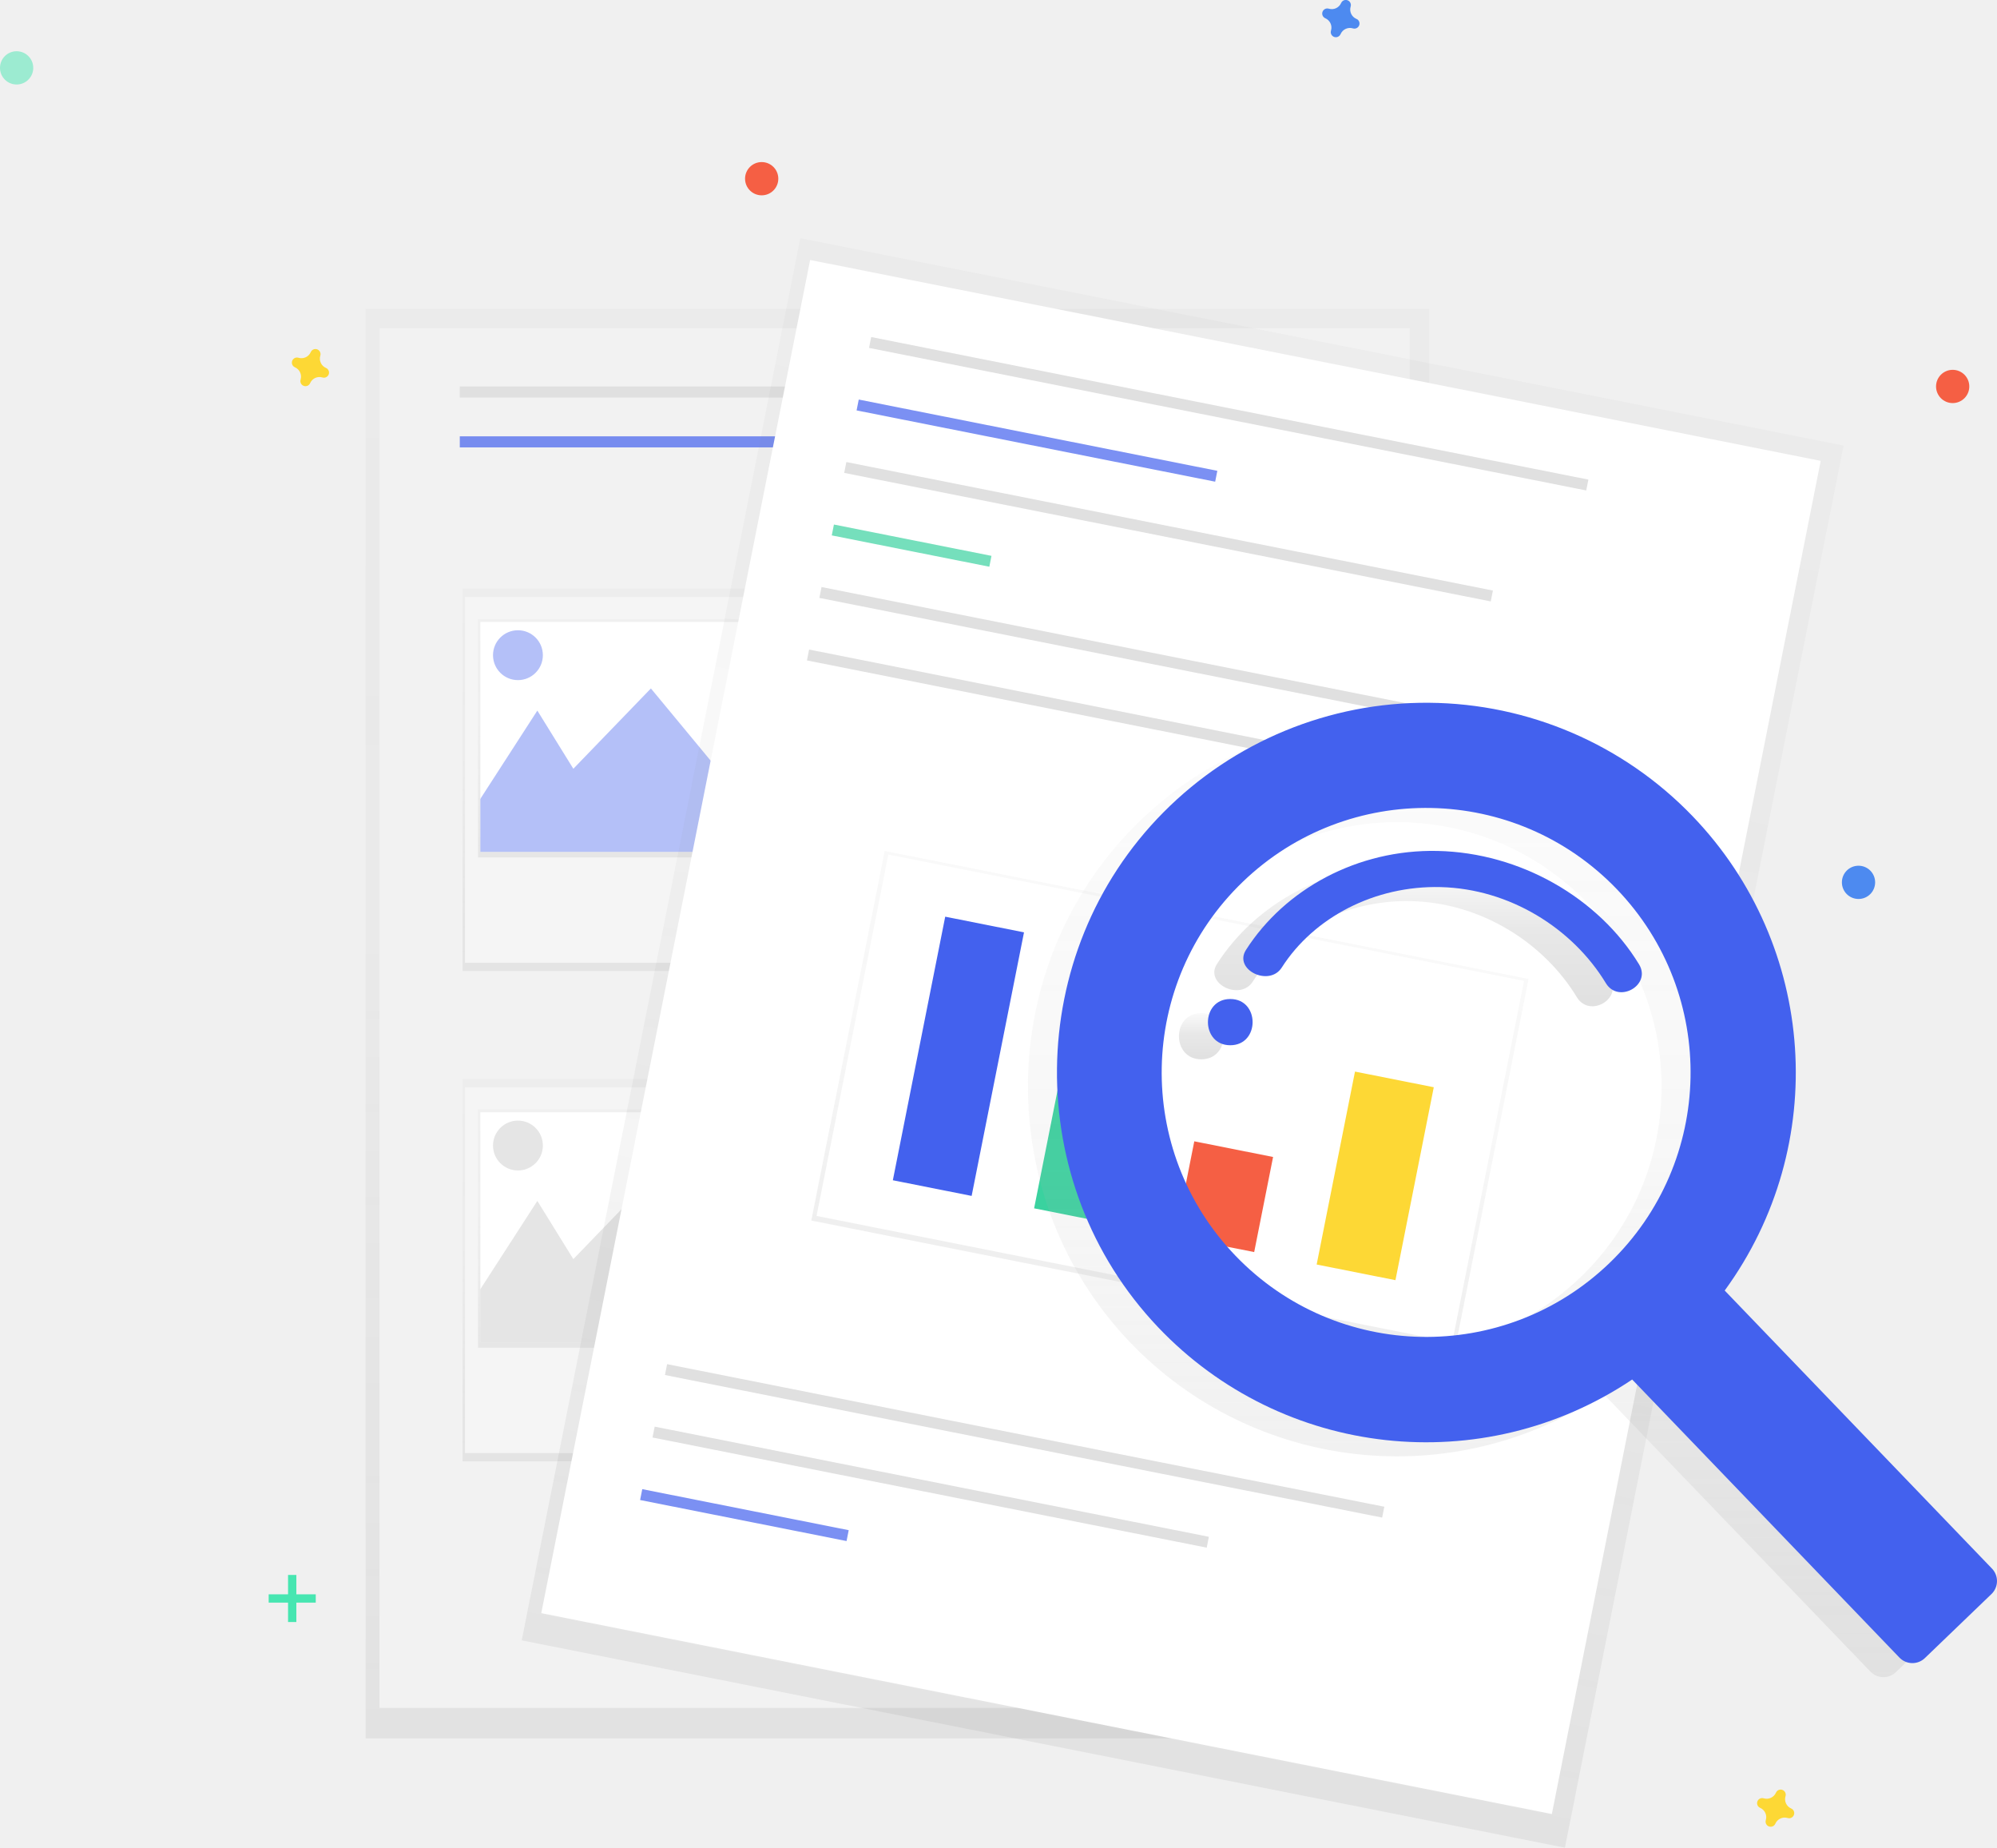
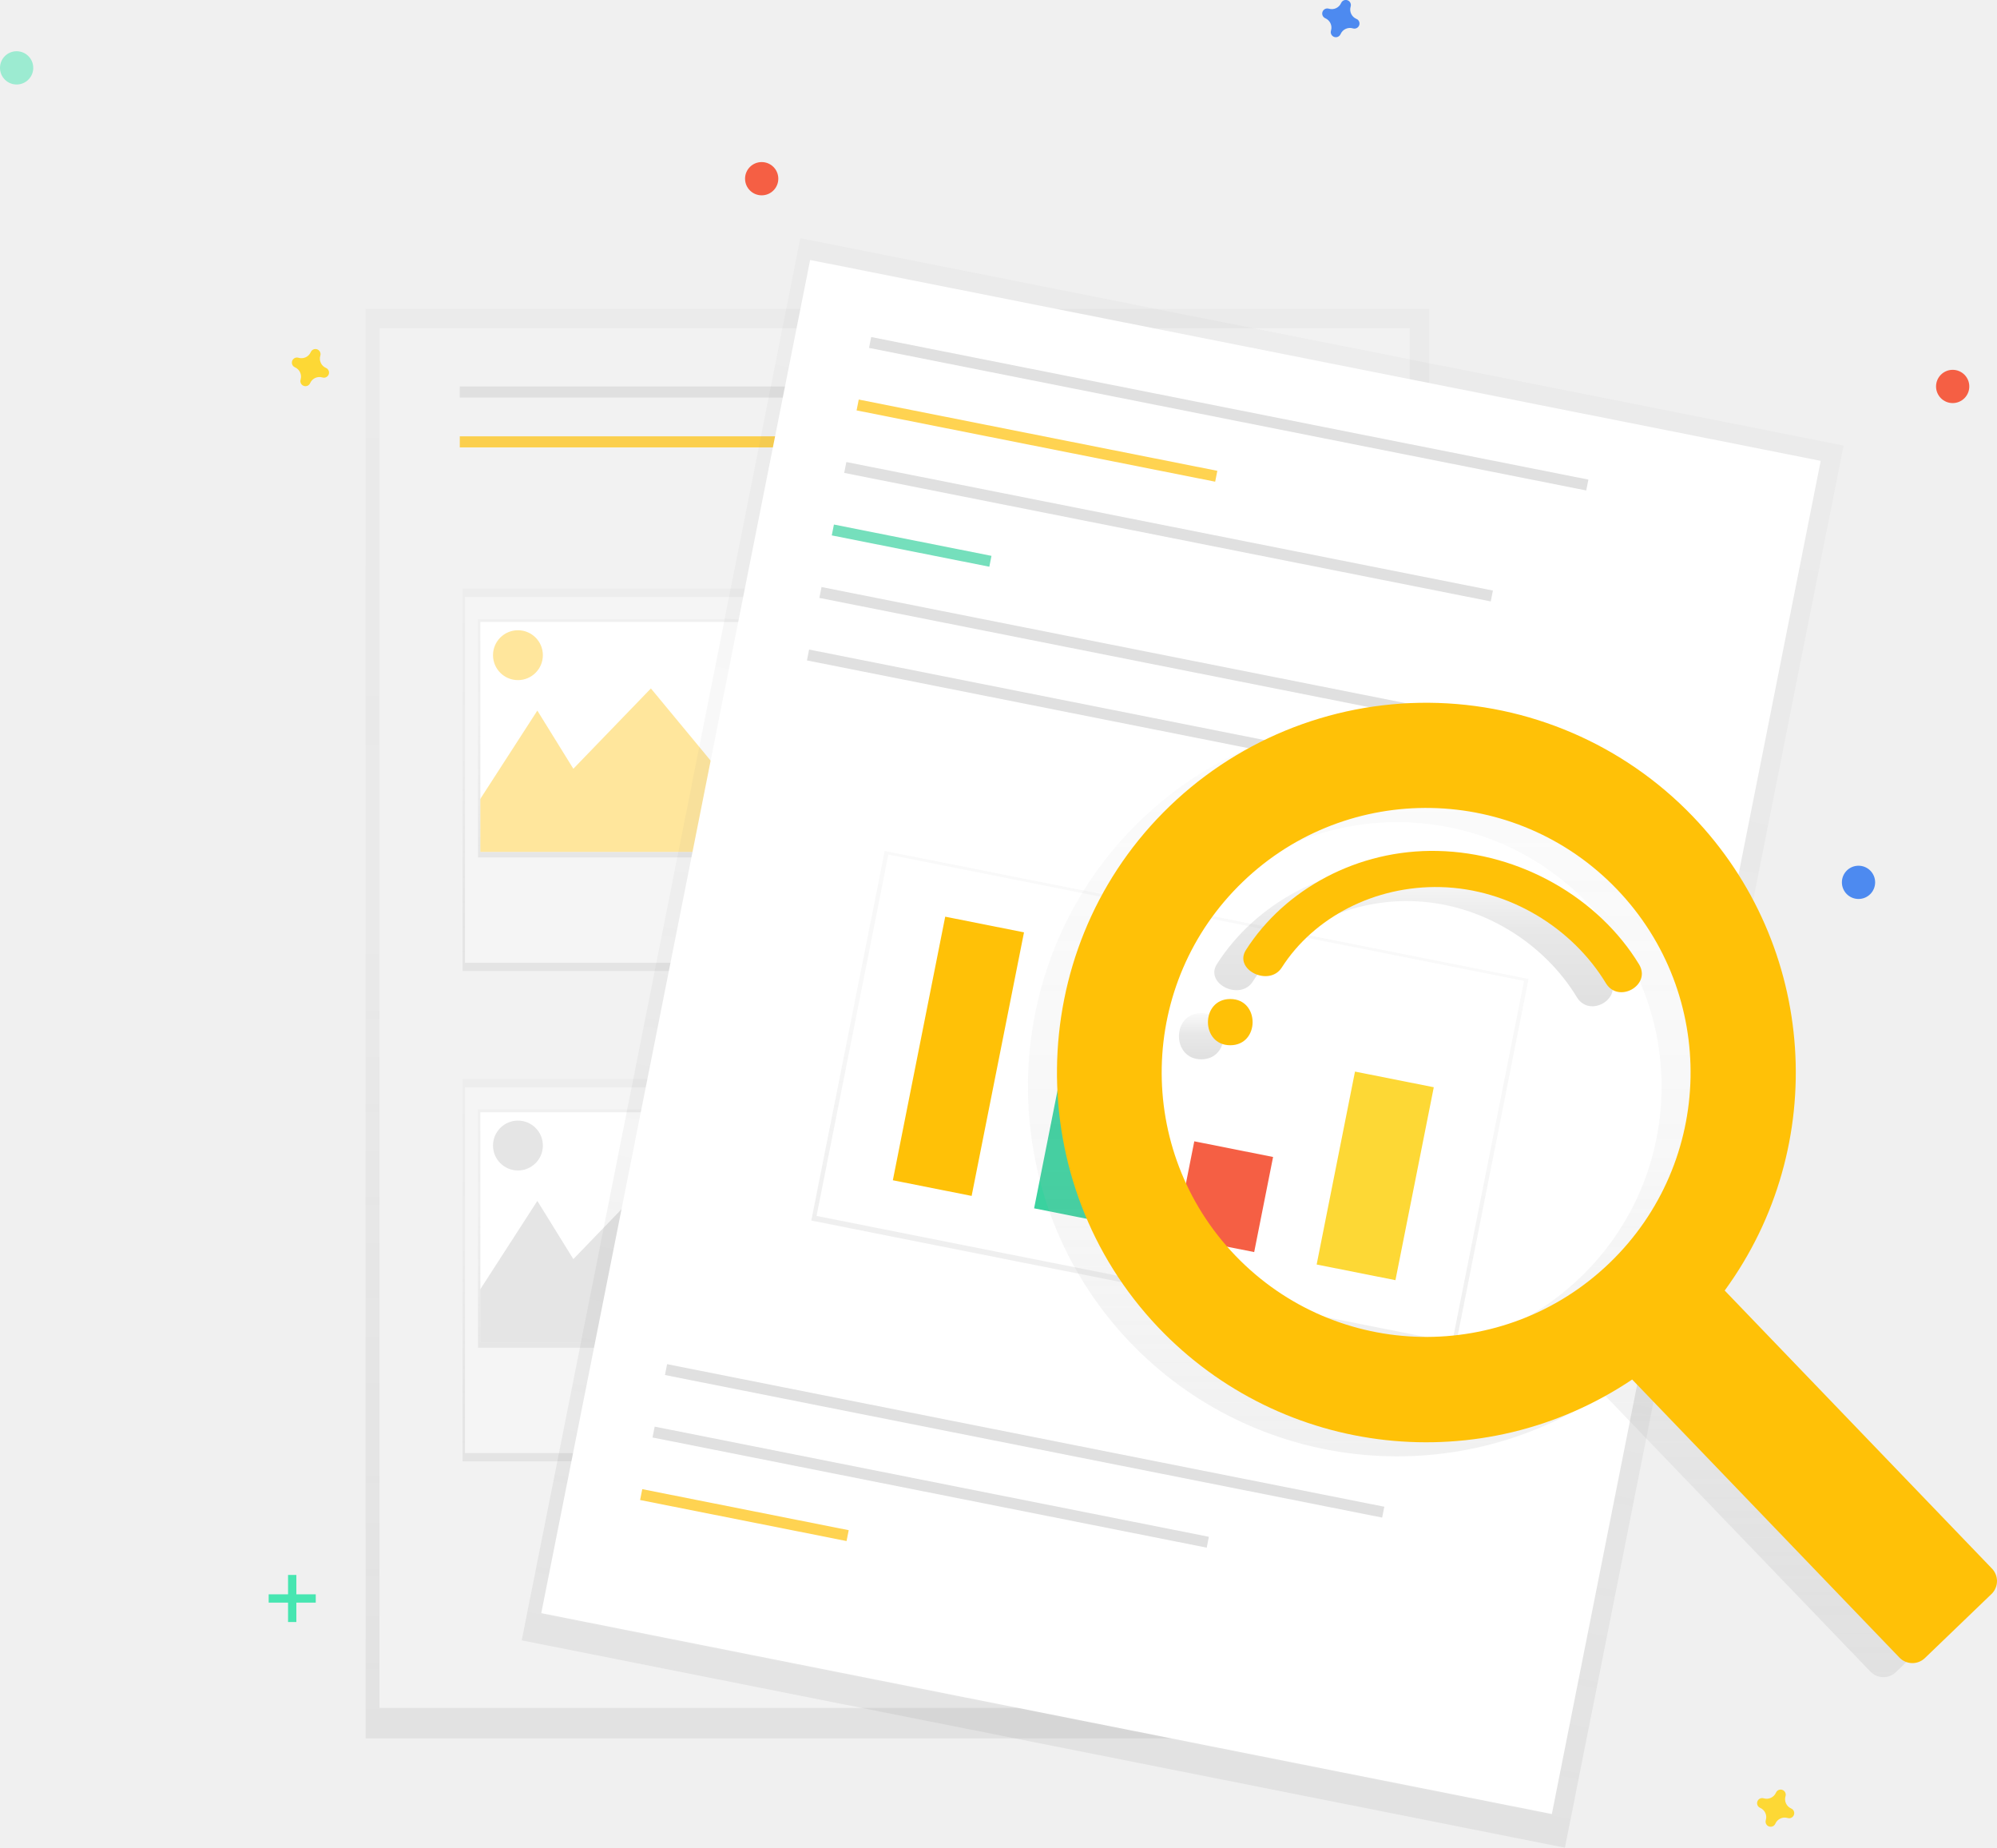
<svg xmlns="http://www.w3.org/2000/svg" xmlns:xlink="http://www.w3.org/1999/xlink" id="9a5c15f4-7944-40bc-b8da-d63b7d478a28" data-name="Layer 1" width="842" height="778.92" viewBox="0 0 842 778.92">
  <defs>
    <linearGradient id="a91ba363-77be-43f7-9cf6-91c4a3880d9c" x1="378.37" y1="732.81" x2="378.37" y2="130.21" gradientUnits="userSpaceOnUse">
      <stop offset="0" stop-color="gray" stop-opacity="0.25" />
      <stop offset="0.54" stop-color="gray" stop-opacity="0.12" />
      <stop offset="1" stop-color="gray" stop-opacity="0.1" />
    </linearGradient>
    <linearGradient id="d1e6aa0e-d79d-4f6f-afbb-c37e9ed80ff9" x1="274.44" y1="409.32" x2="274.44" y2="248.16" xlink:href="#a91ba363-77be-43f7-9cf6-91c4a3880d9c" />
    <linearGradient id="a279b039-1afd-4281-8292-ccd5c8c9b734" x1="274.44" y1="361.44" x2="274.44" y2="261.01" xlink:href="#a91ba363-77be-43f7-9cf6-91c4a3880d9c" />
    <clipPath id="42e7b1d1-2be2-47b0-aacb-a853df270819" transform="translate(-179 -60.54)">
      <rect id="cf34cfb5-9399-4bae-9cea-d47bbef6cb3a" data-name="&lt;Rectangle&gt;" x="381.54" y="322.72" width="143.79" height="96.93" fill="#fff" />
    </clipPath>
    <linearGradient id="972637f2-71db-4198-9c75-a0854a7fe249" x1="274.44" y1="616.03" x2="274.44" y2="454.87" xlink:href="#a91ba363-77be-43f7-9cf6-91c4a3880d9c" />
    <linearGradient id="6c85befd-f960-412c-83e0-663d4b13bf85" x1="274.44" y1="568.15" x2="274.44" y2="467.72" xlink:href="#a91ba363-77be-43f7-9cf6-91c4a3880d9c" />
    <clipPath id="f66b8fac-771d-49bf-85c7-4ce29a79f723" transform="translate(-179 -60.54)">
      <rect id="7439734d-5f7c-428f-88ce-e68b86a45c07" data-name="&lt;Rectangle&gt;" x="381.54" y="529.42" width="143.79" height="96.93" fill="#fff" />
    </clipPath>
    <linearGradient id="598f8edf-c762-4b18-b52d-250fc678075a" x1="688.76" y1="765.86" x2="688.76" y2="163.26" gradientTransform="translate(1142.22 -188.53) rotate(90)" xlink:href="#a91ba363-77be-43f7-9cf6-91c4a3880d9c" />
    <linearGradient id="013b841e-9a42-49b8-8a36-6db9ed002b72" x1="688.18" y1="568.49" x2="688.18" y2="409.67" gradientTransform="translate(1161.39 -164.01) rotate(90)" xlink:href="#a91ba363-77be-43f7-9cf6-91c4a3880d9c" />
    <linearGradient id="f8cab3c1-d868-48bc-b87d-cd2075ddc26a" x1="810.6" y1="767.54" x2="810.6" y2="362.71" gradientUnits="userSpaceOnUse">
      <stop offset="0" stop-color="#b3b3b3" stop-opacity="0.25" />
      <stop offset="0.54" stop-color="#b3b3b3" stop-opacity="0.1" />
      <stop offset="1" stop-color="#b3b3b3" stop-opacity="0.05" />
    </linearGradient>
    <linearGradient id="043d467e-585e-47c7-bb2c-06dd6f5be04b" x1="685.49" y1="507.08" x2="685.49" y2="487.6" gradientUnits="userSpaceOnUse">
      <stop offset="0" stop-opacity="0.12" />
      <stop offset="0.55" stop-opacity="0.09" />
      <stop offset="1" stop-opacity="0.02" />
    </linearGradient>
    <linearGradient id="be08032f-102d-431e-9b5f-1e4ebfc8159b" x1="774.99" y1="484.73" x2="774.99" y2="425.15" xlink:href="#043d467e-585e-47c7-bb2c-06dd6f5be04b" />
  </defs>
  <g opacity="0.5">
    <rect x="154.15" y="130.21" width="448.44" height="602.6" fill="url(#a91ba363-77be-43f7-9cf6-91c4a3880d9c)" />
  </g>
  <rect x="159.99" y="138.39" width="434.43" height="581.58" fill="#f2f2f2" />
  <rect x="193.86" y="162.91" width="149.48" height="4.67" fill="#e0e0e0" />
-   <rect x="193.86" y="183.93" width="149.48" height="4.67" fill="#4361ee" opacity="0.7" />
+   <rect x="193.86" y="183.93" width="149.48" height="4.67" fill="#ffc107" opacity="0.7" />
  <rect x="365.53" y="162.91" width="149.48" height="4.67" fill="#e0e0e0" />
  <rect x="388.88" y="296.05" width="149.48" height="4.67" fill="#e0e0e0" />
  <rect x="392.39" y="308.89" width="149.48" height="4.67" fill="#e0e0e0" />
  <rect x="399.4" y="321.74" width="149.48" height="4.67" fill="#e0e0e0" />
  <rect x="388.88" y="502.75" width="149.48" height="4.67" fill="#e0e0e0" />
  <rect x="392.39" y="515.6" width="149.48" height="4.67" fill="#e0e0e0" />
  <rect x="399.4" y="528.44" width="149.48" height="4.67" fill="#e0e0e0" />
  <g opacity="0.5">
    <rect x="195.03" y="248.16" width="158.82" height="161.16" fill="url(#d1e6aa0e-d79d-4f6f-afbb-c37e9ed80ff9)" />
  </g>
  <rect x="196.03" y="251.67" width="156.32" height="154.15" fill="#f5f5f5" />
  <g opacity="0.5">
    <rect x="201.54" y="261.01" width="145.8" height="100.43" fill="url(#a279b039-1afd-4281-8292-ccd5c8c9b734)" />
  </g>
  <rect id="e1f34465-d008-41db-868b-e00503fb87b3" data-name="&lt;Rectangle&gt;" x="202.54" y="262.18" width="143.79" height="96.93" fill="#fff" />
  <g clip-path="url(#42e7b1d1-2be2-47b0-aacb-a853df270819)">
-     <polygon points="190.35 355.61 226.56 299.55 241.74 324.07 274.44 290.21 302.47 324.07 326.99 273.86 390.05 374.29 185.68 367.28 190.35 355.61" fill="#4361ee" opacity="0.4" />
-     <circle cx="218.38" cy="276.19" r="10.51" fill="#4361ee" opacity="0.4" />
+     <polygon points="190.35 355.61 226.56 299.55 241.74 324.07 274.44 290.21 302.47 324.07 326.99 273.86 390.05 374.29 185.68 367.28 190.35 355.61" fill="#ffc107" opacity="0.4" />
+     <circle cx="218.38" cy="276.19" r="10.51" fill="#ffc107" opacity="0.4" />
  </g>
  <g opacity="0.5">
    <rect x="195.03" y="454.87" width="158.82" height="161.16" fill="url(#972637f2-71db-4198-9c75-a0854a7fe249)" />
  </g>
  <rect x="196.03" y="458.37" width="156.32" height="154.15" fill="#f5f5f5" />
  <g opacity="0.5">
    <rect x="201.54" y="467.72" width="145.8" height="100.43" fill="url(#6c85befd-f960-412c-83e0-663d4b13bf85)" />
  </g>
  <rect id="c95ac4f6-be4d-44a3-92c2-5c8066e2b531" data-name="&lt;Rectangle&gt;" x="202.54" y="468.88" width="143.79" height="96.93" fill="#fff" />
  <g clip-path="url(#f66b8fac-771d-49bf-85c7-4ce29a79f723)">
    <polygon points="190.35 562.31 226.56 506.25 241.74 530.78 274.44 496.91 302.47 530.78 326.99 480.56 390.05 580.99 185.68 573.99 190.35 562.31" fill="#bdbdbd" opacity="0.4" />
    <circle cx="218.38" cy="482.9" r="10.51" fill="#bdbdbd" opacity="0.4" />
  </g>
  <g opacity="0.5">
    <rect x="376.36" y="276.01" width="602.6" height="448.44" transform="translate(-124.09 1006.82) rotate(-78.76)" fill="url(#598f8edf-c762-4b18-b52d-250fc678075a)" />
  </g>
  <rect x="386.18" y="280.49" width="581.58" height="434.43" transform="translate(-122.17 1004.12) rotate(-78.76)" fill="#fff" />
  <rect x="542.89" y="232.65" width="308.31" height="4.67" transform="translate(-119.81 -191.93) rotate(11.24)" fill="#e0e0e0" />
  <rect x="456.83" y="665.62" width="308.31" height="4.67" transform="translate(-37.05 -166.84) rotate(11.24)" fill="#e0e0e0" />
  <rect x="452.26" y="685.13" width="238.24" height="4.67" transform="translate(-34.01 -158.75) rotate(11.24)" fill="#e0e0e0" />
-   <rect x="448.46" y="696.91" width="88.75" height="4.67" transform="translate(-33.22 -143.21) rotate(11.24)" fill="#4361ee" opacity="0.7" />
-   <rect x="539.13" y="243.97" width="154.15" height="4.67" transform="translate(-119.16 -175.95) rotate(11.24)" fill="#4361ee" opacity="0.7" />
+   <rect x="448.46" y="696.91" width="88.75" height="4.67" transform="translate(-33.22 -143.21) rotate(11.24)" fill="#ffc107" opacity="0.7" />
+   <rect x="539.13" y="243.97" width="154.15" height="4.67" transform="translate(-119.16 -175.95) rotate(11.24)" fill="#ffc107" opacity="0.7" />
  <rect x="532.71" y="282.38" width="277.94" height="4.67" transform="translate(-110.6 -186.03) rotate(11.24)" fill="#e0e0e0" />
  <rect x="529.49" y="288.24" width="67.73" height="4.67" transform="translate(-111.54 -164.8) rotate(11.24)" fill="#3ad29f" opacity="0.7" />
  <rect x="521.95" y="338.03" width="308.31" height="4.67" transform="translate(-99.67 -185.82) rotate(11.24)" fill="#e0e0e0" />
  <g opacity="0.5">
    <rect x="592.89" y="385.78" width="158.82" height="276.77" transform="translate(-151.88 1020.84) rotate(-78.76)" fill="url(#013b841e-9a42-49b8-8a36-6db9ed002b72)" />
  </g>
  <rect x="535.78" y="445.94" width="273.27" height="155.32" transform="translate(-64.02 -181.59) rotate(11.24)" fill="#fff" />
  <rect x="516.71" y="364.38" width="308.31" height="4.67" transform="translate(-94.63 -184.29) rotate(11.24)" fill="#e0e0e0" />
-   <rect x="566.14" y="449.2" width="33.87" height="113.28" transform="translate(-69.19 -164.51) rotate(11.24)" fill="#4361ee" />
+   <rect x="566.14" y="449.2" width="33.87" height="113.28" transform="translate(-69.19 -164.51) rotate(11.24)" fill="#ffc107" />
  <rect x="622.06" y="498.05" width="33.87" height="75.91" transform="translate(-62.24 -174.83) rotate(11.24)" fill="#3ad29f" />
  <rect x="678.21" y="544.59" width="33.87" height="40.87" transform="translate(-55.5 -185.22) rotate(11.24)" fill="#f55f44" />
  <rect x="741.87" y="514.79" width="33.87" height="82.92" transform="translate(-55.99 -197.8) rotate(11.24)" fill="#fdd835" />
  <path d="M880.45,410.55a155.89,155.89,0,0,0-223.11-1.68c-59,59.48-60,156.33-2.29,217.07A155.89,155.89,0,0,0,854.95,648L967.64,765.21a7.59,7.59,0,0,0,10.73.21l28.08-27a7.59,7.59,0,0,0,.21-10.73L894,610.49A155.9,155.9,0,0,0,880.45,410.55ZM845.35,599a111.5,111.5,0,1,1,3.1-157.66A111.5,111.5,0,0,1,845.35,599Z" transform="translate(-179 -60.54)" fill="url(#f8cab3c1-d868-48bc-b87d-cd2075ddc26a)" />
  <path d="M685.49,487.6c-12.54,0-12.56,19.49,0,19.49S698.05,487.6,685.49,487.6Z" transform="translate(-179 -60.54)" fill="url(#043d467e-585e-47c7-bb2c-06dd6f5be04b)" />
  <path d="M772.9,425.17c-33.75-.76-64.46,16.17-80.79,41.73-5.33,8.34,9.8,15.71,15.1,7.41,13.52-21.16,39.21-34.6,67-33.9,29.12.73,55.62,17.39,69.65,40.51,5.32,8.77,19.27.8,14-7.92C840.8,445,807.76,426,772.9,425.17Z" transform="translate(-179 -60.54)" fill="url(#be08032f-102d-431e-9b5f-1e4ebfc8159b)" />
-   <path d="M892.68,404.63a155.89,155.89,0,0,0-223.11-1.68c-59,59.48-60,156.33-2.29,217.07a155.89,155.89,0,0,0,199.9,22.05L979.86,759.29a7.59,7.59,0,0,0,10.73.21l28.08-27a7.59,7.59,0,0,0,.21-10.73L906.19,604.56A155.9,155.9,0,0,0,892.68,404.63ZM857.58,593a111.5,111.5,0,1,1,3.1-157.66A111.5,111.5,0,0,1,857.58,593Z" transform="translate(-179 -60.54)" fill="#4361ee" />
-   <path d="M697.72,481.67c-12.54,0-12.56,19.49,0,19.49S710.28,481.67,697.72,481.67Z" transform="translate(-179 -60.54)" fill="#4361ee" />
-   <path d="M785.13,419.25c-33.75-.76-64.46,16.17-80.79,41.73-5.33,8.34,9.8,15.71,15.1,7.41,13.52-21.16,39.21-34.6,67-33.9,29.12.73,55.62,17.39,69.65,40.51,5.32,8.77,19.27.8,14-7.92C853,439,820,420,785.13,419.25Z" transform="translate(-179 -60.54)" fill="#4361ee" />
+   <path d="M892.68,404.63a155.89,155.89,0,0,0-223.11-1.68c-59,59.48-60,156.33-2.29,217.07a155.89,155.89,0,0,0,199.9,22.05L979.86,759.29a7.59,7.59,0,0,0,10.73.21l28.08-27a7.59,7.59,0,0,0,.21-10.73L906.19,604.56A155.9,155.9,0,0,0,892.68,404.63ZM857.58,593a111.5,111.5,0,1,1,3.1-157.66A111.5,111.5,0,0,1,857.58,593Z" transform="translate(-179 -60.54)" fill="#ffc107" />
+   <path d="M697.72,481.67c-12.54,0-12.56,19.49,0,19.49S710.28,481.67,697.72,481.67Z" transform="translate(-179 -60.54)" fill="#ffc107" />
+   <path d="M785.13,419.25c-33.75-.76-64.46,16.17-80.79,41.73-5.33,8.34,9.8,15.71,15.1,7.41,13.52-21.16,39.21-34.6,67-33.9,29.12.73,55.62,17.39,69.65,40.51,5.32,8.77,19.27.8,14-7.92C853,439,820,420,785.13,419.25Z" transform="translate(-179 -60.54)" fill="#ffc107" />
  <rect x="121.45" y="663.91" width="3.5" height="19.85" fill="#47e6b1" />
  <rect x="300.45" y="724.45" width="3.5" height="19.85" transform="translate(857.58 371.63) rotate(90)" fill="#47e6b1" />
  <path d="M750.87,68.49a4.29,4.29,0,0,1-2.39-5.19,2.06,2.06,0,0,0,.09-.48h0a2.15,2.15,0,0,0-3.87-1.43h0a2.06,2.06,0,0,0-.24.42,4.29,4.29,0,0,1-5.19,2.39,2.06,2.06,0,0,0-.48-.09h0A2.15,2.15,0,0,0,737.38,68h0a2.06,2.06,0,0,0,.42.24,4.29,4.29,0,0,1,2.39,5.19,2.06,2.06,0,0,0-.09.48h0A2.15,2.15,0,0,0,744,75.32h0a2.06,2.06,0,0,0,.24-.42,4.29,4.29,0,0,1,5.19-2.39,2.06,2.06,0,0,0,.48.09h0a2.15,2.15,0,0,0,1.43-3.87h0A2.06,2.06,0,0,0,750.87,68.49Z" transform="translate(-179 -60.54)" fill="#4d8af0" />
  <path d="M316.44,215.64a4.29,4.29,0,0,1-2.39-5.19,2.06,2.06,0,0,0,.09-.48h0a2.15,2.15,0,0,0-3.87-1.43h0a2.06,2.06,0,0,0-.24.42,4.29,4.29,0,0,1-5.19,2.39,2.06,2.06,0,0,0-.48-.09h0a2.15,2.15,0,0,0-1.43,3.87h0a2.06,2.06,0,0,0,.42.24,4.29,4.29,0,0,1,2.39,5.19,2.06,2.06,0,0,0-.09.48h0a2.15,2.15,0,0,0,3.87,1.43h0a2.06,2.06,0,0,0,.24-.42,4.29,4.29,0,0,1,5.19-2.39,2.06,2.06,0,0,0,.48.09h0a2.15,2.15,0,0,0,1.43-3.87h0A2.06,2.06,0,0,0,316.44,215.64Z" transform="translate(-179 -60.54)" fill="#fdd835" />
  <path d="M934.22,822.9a4.29,4.29,0,0,1-2.39-5.19,2.06,2.06,0,0,0,.09-.48h0a2.15,2.15,0,0,0-3.87-1.43h0a2.06,2.06,0,0,0-.24.42,4.29,4.29,0,0,1-5.19,2.39,2.06,2.06,0,0,0-.48-.09h0a2.15,2.15,0,0,0-1.43,3.87h0a2.06,2.06,0,0,0,.42.24,4.29,4.29,0,0,1,2.39,5.19,2.06,2.06,0,0,0-.09.48h0a2.15,2.15,0,0,0,3.87,1.43h0a2.06,2.06,0,0,0,.24-.42,4.29,4.29,0,0,1,5.19-2.39,2.06,2.06,0,0,0,.48.09h0a2.15,2.15,0,0,0,1.43-3.87h0A2.06,2.06,0,0,0,934.22,822.9Z" transform="translate(-179 -60.54)" fill="#fdd835" />
  <circle cx="321.15" cy="75.33" r="7.01" fill="#f55f44" />
  <circle cx="823.31" cy="162.91" r="7.01" fill="#f55f44" />
  <circle cx="783.61" cy="371.95" r="7.01" fill="#4d8af0" />
  <circle cx="7.01" cy="28.61" r="7.01" fill="#47e6b1" opacity="0.5" />
</svg>
